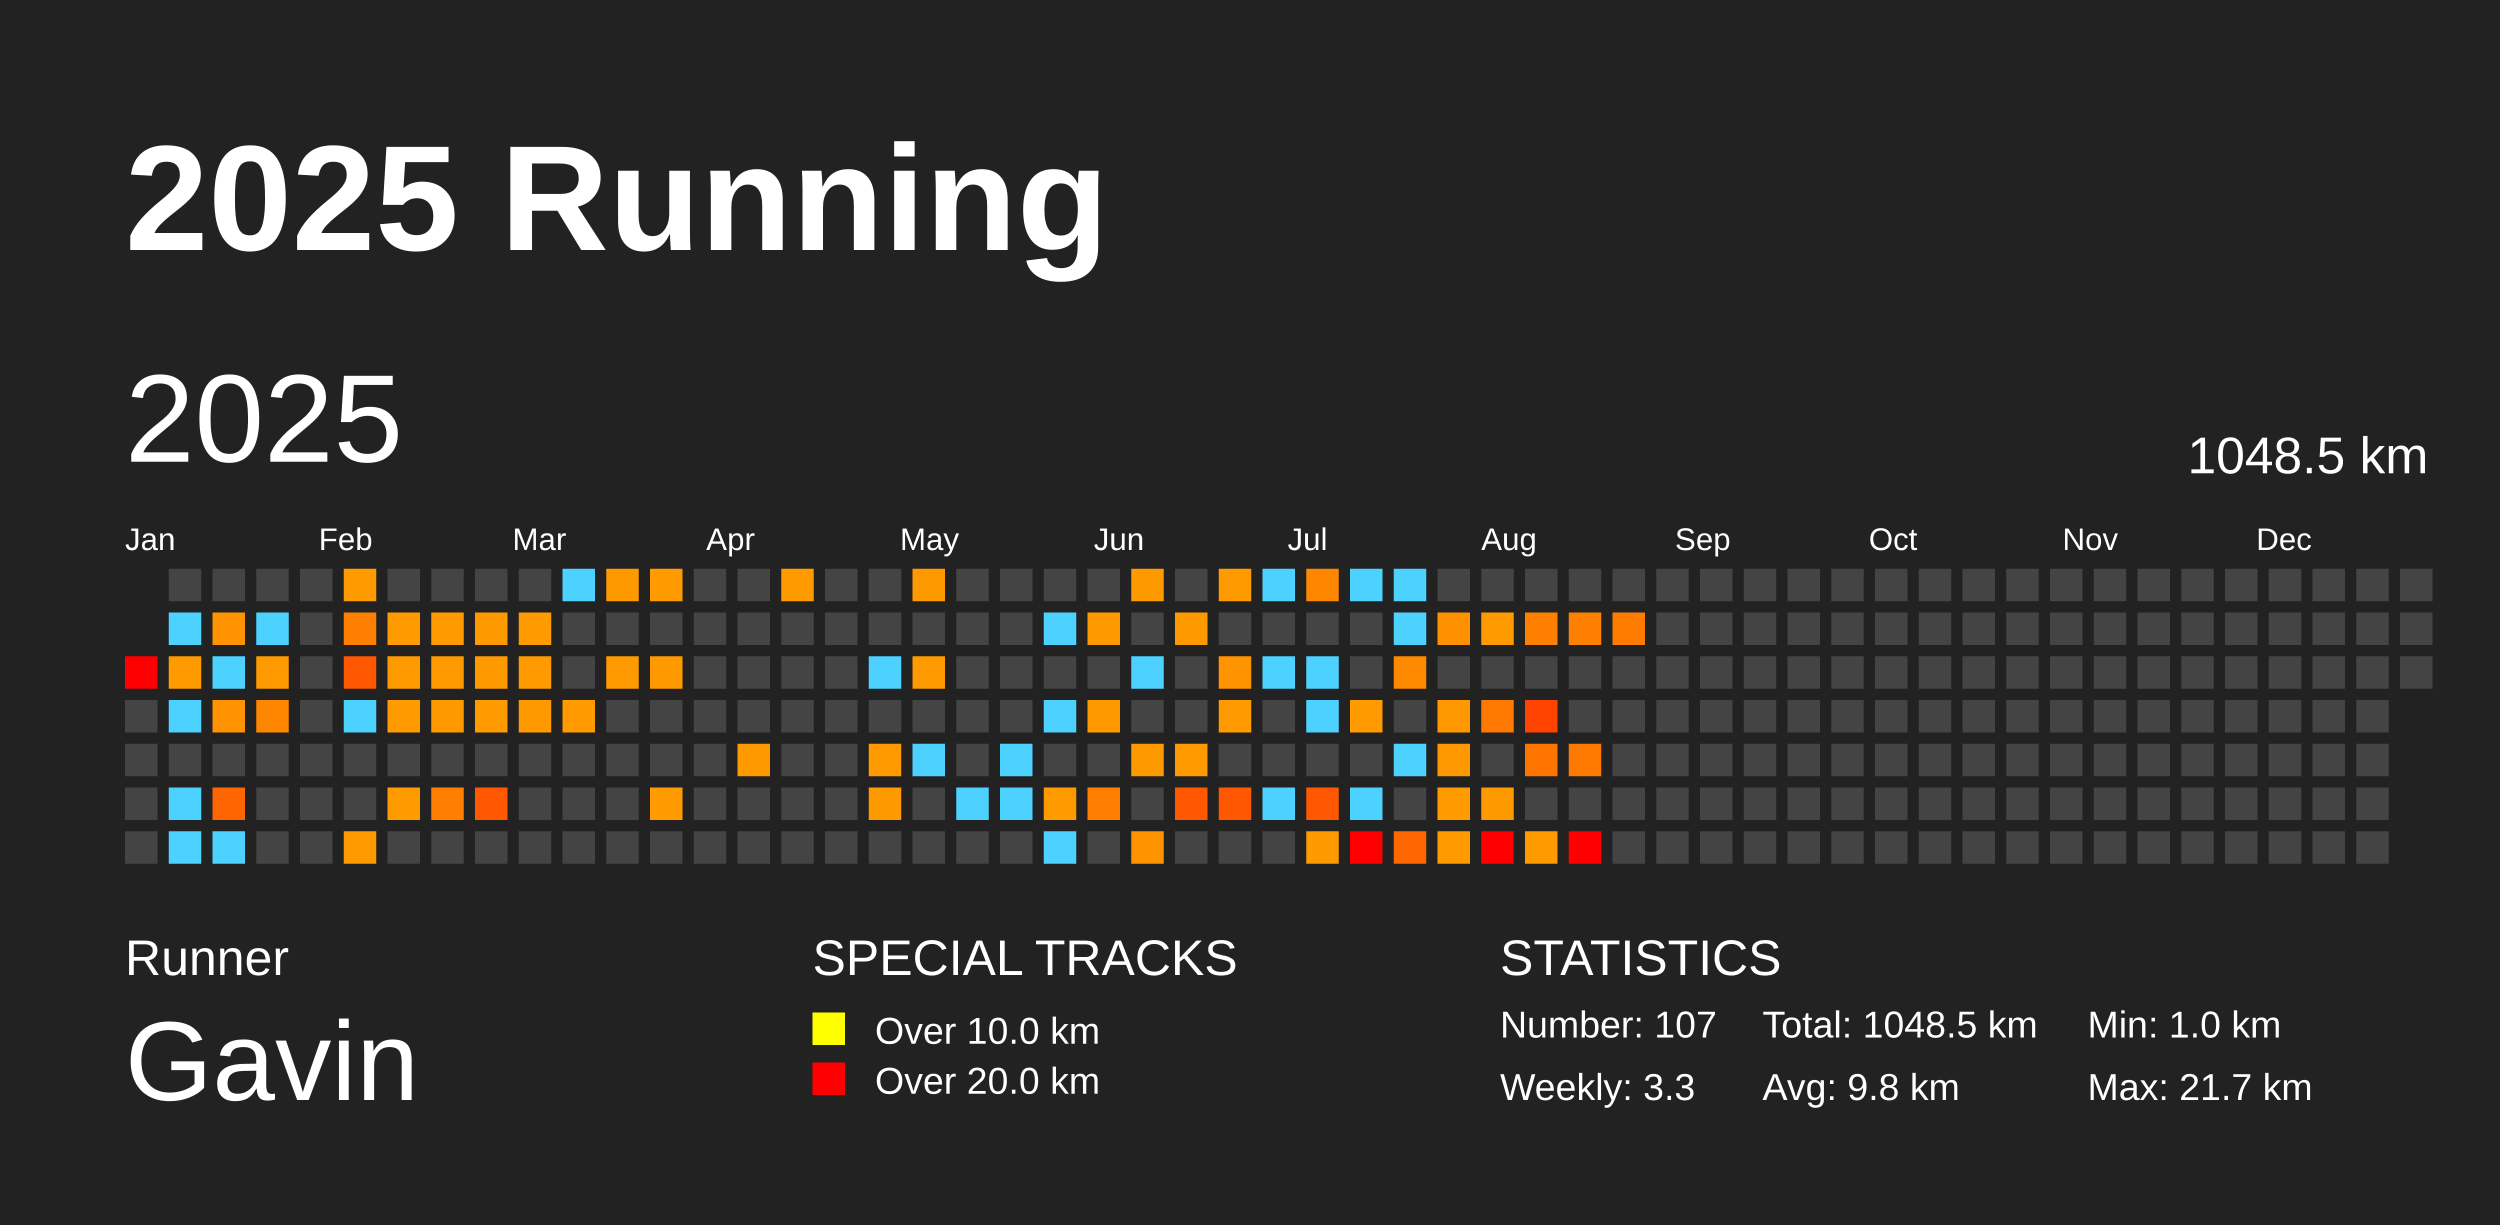
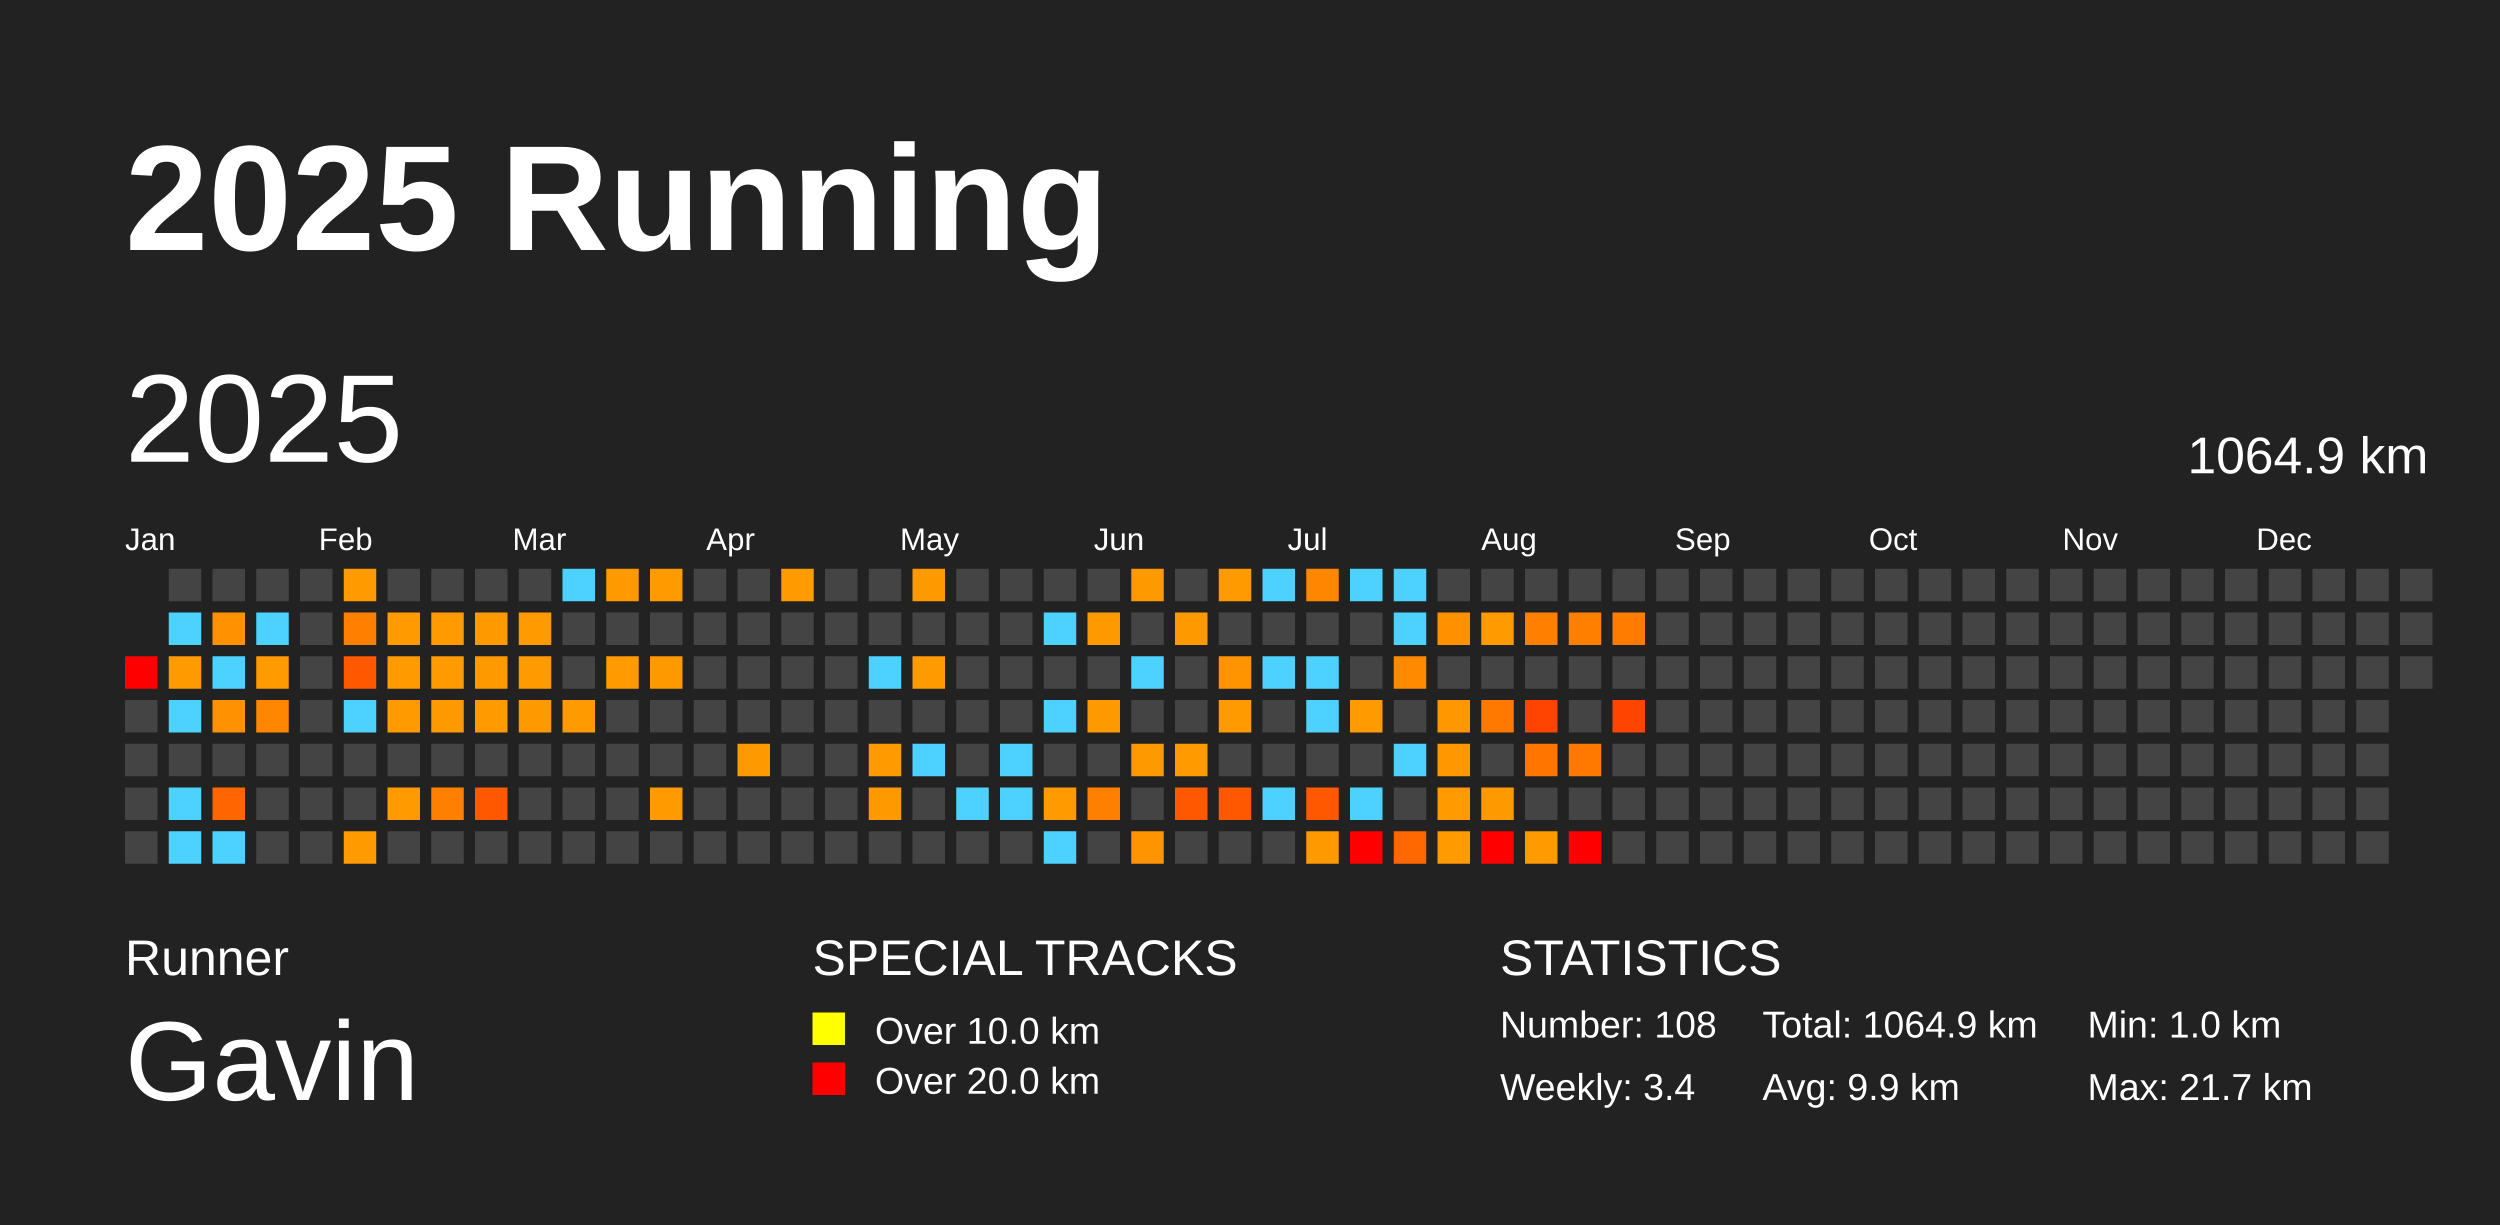
<svg xmlns="http://www.w3.org/2000/svg" baseProfile="full" height="98mm" version="1.1" viewBox="0,0,200,98" width="200mm">
  <defs />
  <rect fill="#222222" height="98" width="200" x="0" y="0" />
  <text fill="#FFFFFF" style="font-size:12px; font-family:Arial; font-weight:bold;" x="10" y="20">2025 Running</text>
  <text fill="#FFFFFF" style="font-size:4px; font-family:Arial" x="10" y="78">Runner</text>
  <text fill="#FFFFFF" style="font-size:9px; font-family:Arial" x="10" y="88">Gavin</text>
  <text fill="#FFFFFF" style="font-size:4px; font-family:Arial" x="65" y="78">SPECIAL TRACKS</text>
  <rect fill="yellow" height="2.6" width="2.6" x="65" y="81" />
  <text fill="#FFFFFF" style="font-size:3px; font-family:Arial" x="70" y="83.5">Over 10.0 km</text>
  <rect fill="red" height="2.6" width="2.6" x="65" y="85" />
  <text fill="#FFFFFF" style="font-size:3px; font-family:Arial" x="70" y="87.5">Over 20.0 km</text>
  <text fill="#FFFFFF" style="font-size:4px; font-family:Arial" x="120" y="78">STATISTICS</text>
-   <text fill="#FFFFFF" style="font-size:3px; font-family:Arial" x="120" y="83">Number: 107</text>
-   <text fill="#FFFFFF" style="font-size:3px; font-family:Arial" x="120" y="88">Weekly: 3.3</text>
-   <text fill="#FFFFFF" style="font-size:3px; font-family:Arial" x="141" y="83">Total: 1048.5 km</text>
-   <text fill="#FFFFFF" style="font-size:3px; font-family:Arial" x="141" y="88">Avg: 9.8 km</text>
+   <text fill="#FFFFFF" style="font-size:3px; font-family:Arial" x="120" y="83">Number: 108</text>
+   <text fill="#FFFFFF" style="font-size:3px; font-family:Arial" x="120" y="88">Weekly: 3.4</text>
+   <text fill="#FFFFFF" style="font-size:3px; font-family:Arial" x="141" y="83">Total: 1064.9 km</text>
+   <text fill="#FFFFFF" style="font-size:3px; font-family:Arial" x="141" y="88">Avg: 9.9 km</text>
  <text fill="#FFFFFF" style="font-size:3px; font-family:Arial" x="167" y="83">Min: 1.0 km</text>
  <text fill="#FFFFFF" style="font-size:3px; font-family:Arial" x="167" y="88">Max: 21.7 km</text>
  <text dominant-baseline="hanging" fill="#FFFFFF" style="font-size:10.0px; font-family:Arial;" x="10" y="30">2025</text>
-   <text dominant-baseline="hanging" fill="#FFFFFF" style="font-size:4.125px; font-family:Arial;" x="175" y="35">1048.5 km</text>
+   <text dominant-baseline="hanging" fill="#FFFFFF" style="font-size:4.125px; font-family:Arial;" x="175" y="35">1064.9 km</text>
  <text fill="#FFFFFF" style="font-size:2.5px; font-family:Arial" x="10.0" y="44">Jan</text>
  <text fill="#FFFFFF" style="font-size:2.5px; font-family:Arial" x="25.5" y="44">Feb</text>
  <text fill="#FFFFFF" style="font-size:2.5px; font-family:Arial" x="41.0" y="44">Mar</text>
  <text fill="#FFFFFF" style="font-size:2.5px; font-family:Arial" x="56.5" y="44">Apr</text>
  <text fill="#FFFFFF" style="font-size:2.5px; font-family:Arial" x="72.0" y="44">May</text>
  <text fill="#FFFFFF" style="font-size:2.5px; font-family:Arial" x="87.5" y="44">Jun</text>
  <text fill="#FFFFFF" style="font-size:2.5px; font-family:Arial" x="103.0" y="44">Jul</text>
  <text fill="#FFFFFF" style="font-size:2.5px; font-family:Arial" x="118.5" y="44">Aug</text>
  <text fill="#FFFFFF" style="font-size:2.5px; font-family:Arial" x="134.0" y="44">Sep</text>
  <text fill="#FFFFFF" style="font-size:2.5px; font-family:Arial" x="149.5" y="44">Oct</text>
  <text fill="#FFFFFF" style="font-size:2.5px; font-family:Arial" x="165.0" y="44">Nov</text>
  <text fill="#FFFFFF" style="font-size:2.5px; font-family:Arial" x="180.5" y="44">Dec</text>
  <rect fill="red" height="2.6" width="2.6" x="10.0" y="52.5" />
  <rect fill="#444444" height="2.6" width="2.6" x="10.0" y="56.0" />
  <rect fill="#444444" height="2.6" width="2.6" x="10.0" y="59.5" />
  <rect fill="#444444" height="2.6" width="2.6" x="10.0" y="63.0" />
  <rect fill="#444444" height="2.6" width="2.6" x="10.0" y="66.5" />
  <rect fill="#444444" height="2.6" width="2.6" x="13.5" y="45.5" />
  <rect fill="#4dd2ff" height="2.6" width="2.6" x="13.5" y="49.0" />
  <rect fill="#ff9a00" height="2.6" width="2.6" x="13.5" y="52.5" />
  <rect fill="#4dd2ff" height="2.6" width="2.6" x="13.5" y="56.0" />
  <rect fill="#444444" height="2.6" width="2.6" x="13.5" y="59.5" />
  <rect fill="#4dd2ff" height="2.6" width="2.6" x="13.5" y="63.0" />
  <rect fill="#4dd2ff" height="2.6" width="2.6" x="13.5" y="66.5" />
  <rect fill="#444444" height="2.6" width="2.6" x="17.0" y="45.5" />
  <rect fill="#ff9200" height="2.6" width="2.6" x="17.0" y="49.0" />
  <rect fill="#4dd2ff" height="2.6" width="2.6" x="17.0" y="52.5" />
  <rect fill="#ff9200" height="2.6" width="2.6" x="17.0" y="56.0" />
  <rect fill="#444444" height="2.6" width="2.6" x="17.0" y="59.5" />
  <rect fill="#ff6500" height="2.6" width="2.6" x="17.0" y="63.0" />
  <rect fill="#4dd2ff" height="2.6" width="2.6" x="17.0" y="66.5" />
  <rect fill="#444444" height="2.6" width="2.6" x="20.5" y="45.5" />
  <rect fill="#4dd2ff" height="2.6" width="2.6" x="20.5" y="49.0" />
  <rect fill="#ff9a00" height="2.6" width="2.6" x="20.5" y="52.5" />
  <rect fill="#ff8600" height="2.6" width="2.6" x="20.5" y="56.0" />
  <rect fill="#444444" height="2.6" width="2.6" x="20.5" y="59.5" />
  <rect fill="#444444" height="2.6" width="2.6" x="20.5" y="63.0" />
  <rect fill="#444444" height="2.6" width="2.6" x="20.5" y="66.5" />
  <rect fill="#444444" height="2.6" width="2.6" x="24.0" y="45.5" />
  <rect fill="#444444" height="2.6" width="2.6" x="24.0" y="49.0" />
  <rect fill="#444444" height="2.6" width="2.6" x="24.0" y="52.5" />
  <rect fill="#444444" height="2.6" width="2.6" x="24.0" y="56.0" />
  <rect fill="#444444" height="2.6" width="2.6" x="24.0" y="59.5" />
  <rect fill="#444444" height="2.6" width="2.6" x="24.0" y="63.0" />
  <rect fill="#444444" height="2.6" width="2.6" x="24.0" y="66.5" />
  <rect fill="#ff9a00" height="2.6" width="2.6" x="27.5" y="45.5" />
  <rect fill="#ff7f00" height="2.6" width="2.6" x="27.5" y="49.0" />
  <rect fill="#ff5800" height="2.6" width="2.6" x="27.5" y="52.5" />
  <rect fill="#4dd2ff" height="2.6" width="2.6" x="27.5" y="56.0" />
  <rect fill="#444444" height="2.6" width="2.6" x="27.5" y="59.5" />
  <rect fill="#444444" height="2.6" width="2.6" x="27.5" y="63.0" />
  <rect fill="#ff9a00" height="2.6" width="2.6" x="27.5" y="66.5" />
  <rect fill="#444444" height="2.6" width="2.6" x="31.0" y="45.5" />
  <rect fill="#ff9a00" height="2.6" width="2.6" x="31.0" y="49.0" />
  <rect fill="#ff9a00" height="2.6" width="2.6" x="31.0" y="52.5" />
  <rect fill="#ff9a00" height="2.6" width="2.6" x="31.0" y="56.0" />
  <rect fill="#444444" height="2.6" width="2.6" x="31.0" y="59.5" />
  <rect fill="#ff9a00" height="2.6" width="2.6" x="31.0" y="63.0" />
  <rect fill="#444444" height="2.6" width="2.6" x="31.0" y="66.5" />
  <rect fill="#444444" height="2.6" width="2.6" x="34.5" y="45.5" />
  <rect fill="#ff9a00" height="2.6" width="2.6" x="34.5" y="49.0" />
  <rect fill="#ff9a00" height="2.6" width="2.6" x="34.5" y="52.5" />
  <rect fill="#ff9900" height="2.6" width="2.6" x="34.5" y="56.0" />
  <rect fill="#444444" height="2.6" width="2.6" x="34.5" y="59.5" />
  <rect fill="#ff7f00" height="2.6" width="2.6" x="34.5" y="63.0" />
  <rect fill="#444444" height="2.6" width="2.6" x="34.5" y="66.5" />
  <rect fill="#444444" height="2.6" width="2.6" x="38.0" y="45.5" />
  <rect fill="#ff9900" height="2.6" width="2.6" x="38.0" y="49.0" />
  <rect fill="#ff9900" height="2.6" width="2.6" x="38.0" y="52.5" />
  <rect fill="#ff9a00" height="2.6" width="2.6" x="38.0" y="56.0" />
  <rect fill="#444444" height="2.6" width="2.6" x="38.0" y="59.5" />
  <rect fill="#ff5800" height="2.6" width="2.6" x="38.0" y="63.0" />
  <rect fill="#444444" height="2.6" width="2.6" x="38.0" y="66.5" />
  <rect fill="#444444" height="2.6" width="2.6" x="41.5" y="45.5" />
  <rect fill="#ff9a00" height="2.6" width="2.6" x="41.5" y="49.0" />
  <rect fill="#ff9a00" height="2.6" width="2.6" x="41.5" y="52.5" />
  <rect fill="#ff9900" height="2.6" width="2.6" x="41.5" y="56.0" />
  <rect fill="#444444" height="2.6" width="2.6" x="41.5" y="59.5" />
  <rect fill="#444444" height="2.6" width="2.6" x="41.5" y="63.0" />
  <rect fill="#444444" height="2.6" width="2.6" x="41.5" y="66.5" />
  <rect fill="#4dd2ff" height="2.6" width="2.6" x="45.0" y="45.5" />
  <rect fill="#444444" height="2.6" width="2.6" x="45.0" y="49.0" />
  <rect fill="#444444" height="2.6" width="2.6" x="45.0" y="52.5" />
  <rect fill="#ff9a00" height="2.6" width="2.6" x="45.0" y="56.0" />
  <rect fill="#444444" height="2.6" width="2.6" x="45.0" y="59.5" />
  <rect fill="#444444" height="2.6" width="2.6" x="45.0" y="63.0" />
  <rect fill="#444444" height="2.6" width="2.6" x="45.0" y="66.5" />
  <rect fill="#ff9900" height="2.6" width="2.6" x="48.5" y="45.5" />
  <rect fill="#444444" height="2.6" width="2.6" x="48.5" y="49.0" />
  <rect fill="#ff9a00" height="2.6" width="2.6" x="48.5" y="52.5" />
  <rect fill="#444444" height="2.6" width="2.6" x="48.5" y="56.0" />
  <rect fill="#444444" height="2.6" width="2.6" x="48.5" y="59.5" />
  <rect fill="#444444" height="2.6" width="2.6" x="48.5" y="63.0" />
  <rect fill="#444444" height="2.6" width="2.6" x="48.5" y="66.5" />
  <rect fill="#ff9a00" height="2.6" width="2.6" x="52.0" y="45.5" />
  <rect fill="#444444" height="2.6" width="2.6" x="52.0" y="49.0" />
  <rect fill="#ff9900" height="2.6" width="2.6" x="52.0" y="52.5" />
  <rect fill="#444444" height="2.6" width="2.6" x="52.0" y="56.0" />
  <rect fill="#444444" height="2.6" width="2.6" x="52.0" y="59.5" />
  <rect fill="#ff9a00" height="2.6" width="2.6" x="52.0" y="63.0" />
  <rect fill="#444444" height="2.6" width="2.6" x="52.0" y="66.5" />
  <rect fill="#444444" height="2.6" width="2.6" x="55.5" y="45.5" />
  <rect fill="#444444" height="2.6" width="2.6" x="55.5" y="49.0" />
  <rect fill="#444444" height="2.6" width="2.6" x="55.5" y="52.5" />
  <rect fill="#444444" height="2.6" width="2.6" x="55.5" y="56.0" />
  <rect fill="#444444" height="2.6" width="2.6" x="55.5" y="59.5" />
  <rect fill="#444444" height="2.6" width="2.6" x="55.5" y="63.0" />
  <rect fill="#444444" height="2.6" width="2.6" x="55.5" y="66.5" />
  <rect fill="#444444" height="2.6" width="2.6" x="59.0" y="45.5" />
  <rect fill="#444444" height="2.6" width="2.6" x="59.0" y="49.0" />
  <rect fill="#444444" height="2.6" width="2.6" x="59.0" y="52.5" />
  <rect fill="#444444" height="2.6" width="2.6" x="59.0" y="56.0" />
  <rect fill="#ff9900" height="2.6" width="2.6" x="59.0" y="59.5" />
  <rect fill="#444444" height="2.6" width="2.6" x="59.0" y="63.0" />
  <rect fill="#444444" height="2.6" width="2.6" x="59.0" y="66.5" />
  <rect fill="#ff9a00" height="2.6" width="2.6" x="62.5" y="45.5" />
  <rect fill="#444444" height="2.6" width="2.6" x="62.5" y="49.0" />
  <rect fill="#444444" height="2.6" width="2.6" x="62.5" y="52.5" />
  <rect fill="#444444" height="2.6" width="2.6" x="62.5" y="56.0" />
  <rect fill="#444444" height="2.6" width="2.6" x="62.5" y="59.5" />
  <rect fill="#444444" height="2.6" width="2.6" x="62.5" y="63.0" />
  <rect fill="#444444" height="2.6" width="2.6" x="62.5" y="66.5" />
  <rect fill="#444444" height="2.6" width="2.6" x="66.0" y="45.5" />
  <rect fill="#444444" height="2.6" width="2.6" x="66.0" y="49.0" />
  <rect fill="#444444" height="2.6" width="2.6" x="66.0" y="52.5" />
  <rect fill="#444444" height="2.6" width="2.6" x="66.0" y="56.0" />
  <rect fill="#444444" height="2.6" width="2.6" x="66.0" y="59.5" />
  <rect fill="#444444" height="2.6" width="2.6" x="66.0" y="63.0" />
  <rect fill="#444444" height="2.6" width="2.6" x="66.0" y="66.5" />
  <rect fill="#444444" height="2.6" width="2.6" x="69.5" y="45.5" />
  <rect fill="#444444" height="2.6" width="2.6" x="69.5" y="49.0" />
  <rect fill="#4dd2ff" height="2.6" width="2.6" x="69.5" y="52.5" />
  <rect fill="#444444" height="2.6" width="2.6" x="69.5" y="56.0" />
  <rect fill="#ff9a00" height="2.6" width="2.6" x="69.5" y="59.5" />
  <rect fill="#ff9900" height="2.6" width="2.6" x="69.5" y="63.0" />
  <rect fill="#444444" height="2.6" width="2.6" x="69.5" y="66.5" />
  <rect fill="#ff9900" height="2.6" width="2.6" x="73.0" y="45.5" />
  <rect fill="#444444" height="2.6" width="2.6" x="73.0" y="49.0" />
  <rect fill="#ff9a00" height="2.6" width="2.6" x="73.0" y="52.5" />
  <rect fill="#444444" height="2.6" width="2.6" x="73.0" y="56.0" />
  <rect fill="#4dd2ff" height="2.6" width="2.6" x="73.0" y="59.5" />
  <rect fill="#444444" height="2.6" width="2.6" x="73.0" y="63.0" />
  <rect fill="#444444" height="2.6" width="2.6" x="73.0" y="66.5" />
  <rect fill="#444444" height="2.6" width="2.6" x="76.5" y="45.5" />
  <rect fill="#444444" height="2.6" width="2.6" x="76.5" y="49.0" />
  <rect fill="#444444" height="2.6" width="2.6" x="76.5" y="52.5" />
  <rect fill="#444444" height="2.6" width="2.6" x="76.5" y="56.0" />
  <rect fill="#444444" height="2.6" width="2.6" x="76.5" y="59.5" />
  <rect fill="#4dd2ff" height="2.6" width="2.6" x="76.5" y="63.0" />
  <rect fill="#444444" height="2.6" width="2.6" x="76.5" y="66.5" />
  <rect fill="#444444" height="2.6" width="2.6" x="80.0" y="45.5" />
  <rect fill="#444444" height="2.6" width="2.6" x="80.0" y="49.0" />
  <rect fill="#444444" height="2.6" width="2.6" x="80.0" y="52.5" />
  <rect fill="#444444" height="2.6" width="2.6" x="80.0" y="56.0" />
  <rect fill="#4dd2ff" height="2.6" width="2.6" x="80.0" y="59.5" />
  <rect fill="#4dd2ff" height="2.6" width="2.6" x="80.0" y="63.0" />
  <rect fill="#444444" height="2.6" width="2.6" x="80.0" y="66.5" />
  <rect fill="#444444" height="2.6" width="2.6" x="83.5" y="45.5" />
  <rect fill="#4dd2ff" height="2.6" width="2.6" x="83.5" y="49.0" />
  <rect fill="#444444" height="2.6" width="2.6" x="83.5" y="52.5" />
  <rect fill="#4dd2ff" height="2.6" width="2.6" x="83.5" y="56.0" />
  <rect fill="#444444" height="2.6" width="2.6" x="83.5" y="59.5" />
  <rect fill="#ff9a00" height="2.6" width="2.6" x="83.5" y="63.0" />
  <rect fill="#4dd2ff" height="2.6" width="2.6" x="83.5" y="66.5" />
  <rect fill="#444444" height="2.6" width="2.6" x="87.0" y="45.5" />
  <rect fill="#ff9900" height="2.6" width="2.6" x="87.0" y="49.0" />
  <rect fill="#444444" height="2.6" width="2.6" x="87.0" y="52.5" />
  <rect fill="#ff9900" height="2.6" width="2.6" x="87.0" y="56.0" />
  <rect fill="#444444" height="2.6" width="2.6" x="87.0" y="59.5" />
  <rect fill="#ff7f00" height="2.6" width="2.6" x="87.0" y="63.0" />
  <rect fill="#444444" height="2.6" width="2.6" x="87.0" y="66.5" />
  <rect fill="#ff9900" height="2.6" width="2.6" x="90.5" y="45.5" />
  <rect fill="#444444" height="2.6" width="2.6" x="90.5" y="49.0" />
  <rect fill="#4dd2ff" height="2.6" width="2.6" x="90.5" y="52.5" />
  <rect fill="#444444" height="2.6" width="2.6" x="90.5" y="56.0" />
  <rect fill="#ff9900" height="2.6" width="2.6" x="90.5" y="59.5" />
  <rect fill="#444444" height="2.6" width="2.6" x="90.5" y="63.0" />
  <rect fill="#ff9300" height="2.6" width="2.6" x="90.5" y="66.5" />
  <rect fill="#444444" height="2.6" width="2.6" x="94.0" y="45.5" />
  <rect fill="#ff9900" height="2.6" width="2.6" x="94.0" y="49.0" />
  <rect fill="#444444" height="2.6" width="2.6" x="94.0" y="52.5" />
  <rect fill="#444444" height="2.6" width="2.6" x="94.0" y="56.0" />
  <rect fill="#ff9a00" height="2.6" width="2.6" x="94.0" y="59.5" />
  <rect fill="#ff5800" height="2.6" width="2.6" x="94.0" y="63.0" />
  <rect fill="#444444" height="2.6" width="2.6" x="94.0" y="66.5" />
  <rect fill="#ff9a00" height="2.6" width="2.6" x="97.5" y="45.5" />
  <rect fill="#444444" height="2.6" width="2.6" x="97.5" y="49.0" />
  <rect fill="#ff9300" height="2.6" width="2.6" x="97.5" y="52.5" />
  <rect fill="#ff9a00" height="2.6" width="2.6" x="97.5" y="56.0" />
  <rect fill="#444444" height="2.6" width="2.6" x="97.5" y="59.5" />
  <rect fill="#ff5800" height="2.6" width="2.6" x="97.5" y="63.0" />
  <rect fill="#444444" height="2.6" width="2.6" x="97.5" y="66.5" />
  <rect fill="#4dd2ff" height="2.6" width="2.6" x="101.0" y="45.5" />
  <rect fill="#444444" height="2.6" width="2.6" x="101.0" y="49.0" />
  <rect fill="#4dd2ff" height="2.6" width="2.6" x="101.0" y="52.5" />
  <rect fill="#444444" height="2.6" width="2.6" x="101.0" y="56.0" />
  <rect fill="#444444" height="2.6" width="2.6" x="101.0" y="59.5" />
  <rect fill="#4dd2ff" height="2.6" width="2.6" x="101.0" y="63.0" />
  <rect fill="#444444" height="2.6" width="2.6" x="101.0" y="66.5" />
  <rect fill="#ff8700" height="2.6" width="2.6" x="104.5" y="45.5" />
  <rect fill="#444444" height="2.6" width="2.6" x="104.5" y="49.0" />
  <rect fill="#4dd2ff" height="2.6" width="2.6" x="104.5" y="52.5" />
  <rect fill="#4dd2ff" height="2.6" width="2.6" x="104.5" y="56.0" />
  <rect fill="#444444" height="2.6" width="2.6" x="104.5" y="59.5" />
  <rect fill="#ff5800" height="2.6" width="2.6" x="104.5" y="63.0" />
  <rect fill="#ff9900" height="2.6" width="2.6" x="104.5" y="66.5" />
  <rect fill="#4dd2ff" height="2.6" width="2.6" x="108.0" y="45.5" />
  <rect fill="#444444" height="2.6" width="2.6" x="108.0" y="49.0" />
  <rect fill="#444444" height="2.6" width="2.6" x="108.0" y="52.5" />
  <rect fill="#ff9a00" height="2.6" width="2.6" x="108.0" y="56.0" />
  <rect fill="#444444" height="2.6" width="2.6" x="108.0" y="59.5" />
  <rect fill="#4dd2ff" height="2.6" width="2.6" x="108.0" y="63.0" />
  <rect fill="red" height="2.6" width="2.6" x="108.0" y="66.5" />
  <rect fill="#4dd2ff" height="2.6" width="2.6" x="111.5" y="45.5" />
  <rect fill="#4dd2ff" height="2.6" width="2.6" x="111.5" y="49.0" />
  <rect fill="#ff8a00" height="2.6" width="2.6" x="111.5" y="52.5" />
  <rect fill="#444444" height="2.6" width="2.6" x="111.5" y="56.0" />
  <rect fill="#4dd2ff" height="2.6" width="2.6" x="111.5" y="59.5" />
  <rect fill="#444444" height="2.6" width="2.6" x="111.5" y="63.0" />
  <rect fill="#ff6700" height="2.6" width="2.6" x="111.5" y="66.5" />
  <rect fill="#444444" height="2.6" width="2.6" x="115.0" y="45.5" />
  <rect fill="#ff9000" height="2.6" width="2.6" x="115.0" y="49.0" />
  <rect fill="#444444" height="2.6" width="2.6" x="115.0" y="52.5" />
  <rect fill="#ff9800" height="2.6" width="2.6" x="115.0" y="56.0" />
  <rect fill="#ff9700" height="2.6" width="2.6" x="115.0" y="59.5" />
  <rect fill="#ff9a00" height="2.6" width="2.6" x="115.0" y="63.0" />
  <rect fill="#ff9a00" height="2.6" width="2.6" x="115.0" y="66.5" />
  <rect fill="#444444" height="2.6" width="2.6" x="118.5" y="45.5" />
  <rect fill="#ff9a00" height="2.6" width="2.6" x="118.5" y="49.0" />
  <rect fill="#444444" height="2.6" width="2.6" x="118.5" y="52.5" />
  <rect fill="#ff7800" height="2.6" width="2.6" x="118.5" y="56.0" />
  <rect fill="#444444" height="2.6" width="2.6" x="118.5" y="59.5" />
  <rect fill="#ff9900" height="2.6" width="2.6" x="118.5" y="63.0" />
  <rect fill="red" height="2.6" width="2.6" x="118.5" y="66.5" />
  <rect fill="#444444" height="2.6" width="2.6" x="122.0" y="45.5" />
  <rect fill="#ff7f00" height="2.6" width="2.6" x="122.0" y="49.0" />
  <rect fill="#444444" height="2.6" width="2.6" x="122.0" y="52.5" />
  <rect fill="#ff4300" height="2.6" width="2.6" x="122.0" y="56.0" />
  <rect fill="#ff7500" height="2.6" width="2.6" x="122.0" y="59.5" />
  <rect fill="#444444" height="2.6" width="2.6" x="122.0" y="63.0" />
  <rect fill="#ff9a00" height="2.6" width="2.6" x="122.0" y="66.5" />
  <rect fill="#444444" height="2.6" width="2.6" x="125.5" y="45.5" />
  <rect fill="#ff7f00" height="2.6" width="2.6" x="125.5" y="49.0" />
  <rect fill="#444444" height="2.6" width="2.6" x="125.5" y="52.5" />
  <rect fill="#444444" height="2.6" width="2.6" x="125.5" y="56.0" />
  <rect fill="#ff7900" height="2.6" width="2.6" x="125.5" y="59.5" />
  <rect fill="#444444" height="2.6" width="2.6" x="125.5" y="63.0" />
  <rect fill="red" height="2.6" width="2.6" x="125.5" y="66.5" />
  <rect fill="#444444" height="2.6" width="2.6" x="129.0" y="45.5" />
  <rect fill="#ff7c00" height="2.6" width="2.6" x="129.0" y="49.0" />
  <rect fill="#444444" height="2.6" width="2.6" x="129.0" y="52.5" />
-   <rect fill="#444444" height="2.6" width="2.6" x="129.0" y="56.0" />
+   <rect fill="#ff4400" height="2.6" width="2.6" x="129.0" y="56.0" />
  <rect fill="#444444" height="2.6" width="2.6" x="129.0" y="59.5" />
  <rect fill="#444444" height="2.6" width="2.6" x="129.0" y="63.0" />
  <rect fill="#444444" height="2.6" width="2.6" x="129.0" y="66.5" />
  <rect fill="#444444" height="2.6" width="2.6" x="132.5" y="45.5" />
  <rect fill="#444444" height="2.6" width="2.6" x="132.5" y="49.0" />
  <rect fill="#444444" height="2.6" width="2.6" x="132.5" y="52.5" />
  <rect fill="#444444" height="2.6" width="2.6" x="132.5" y="56.0" />
  <rect fill="#444444" height="2.6" width="2.6" x="132.5" y="59.5" />
  <rect fill="#444444" height="2.6" width="2.6" x="132.5" y="63.0" />
  <rect fill="#444444" height="2.6" width="2.6" x="132.5" y="66.5" />
  <rect fill="#444444" height="2.6" width="2.6" x="136.0" y="45.5" />
  <rect fill="#444444" height="2.6" width="2.6" x="136.0" y="49.0" />
  <rect fill="#444444" height="2.6" width="2.6" x="136.0" y="52.5" />
  <rect fill="#444444" height="2.6" width="2.6" x="136.0" y="56.0" />
  <rect fill="#444444" height="2.6" width="2.6" x="136.0" y="59.5" />
  <rect fill="#444444" height="2.6" width="2.6" x="136.0" y="63.0" />
  <rect fill="#444444" height="2.6" width="2.6" x="136.0" y="66.5" />
  <rect fill="#444444" height="2.6" width="2.6" x="139.5" y="45.5" />
  <rect fill="#444444" height="2.6" width="2.6" x="139.5" y="49.0" />
  <rect fill="#444444" height="2.6" width="2.6" x="139.5" y="52.5" />
  <rect fill="#444444" height="2.6" width="2.6" x="139.5" y="56.0" />
  <rect fill="#444444" height="2.6" width="2.6" x="139.5" y="59.5" />
  <rect fill="#444444" height="2.6" width="2.6" x="139.5" y="63.0" />
  <rect fill="#444444" height="2.6" width="2.6" x="139.5" y="66.5" />
  <rect fill="#444444" height="2.6" width="2.6" x="143.0" y="45.5" />
  <rect fill="#444444" height="2.6" width="2.6" x="143.0" y="49.0" />
  <rect fill="#444444" height="2.6" width="2.6" x="143.0" y="52.5" />
  <rect fill="#444444" height="2.6" width="2.6" x="143.0" y="56.0" />
  <rect fill="#444444" height="2.6" width="2.6" x="143.0" y="59.5" />
  <rect fill="#444444" height="2.6" width="2.6" x="143.0" y="63.0" />
  <rect fill="#444444" height="2.6" width="2.6" x="143.0" y="66.5" />
  <rect fill="#444444" height="2.6" width="2.6" x="146.5" y="45.5" />
  <rect fill="#444444" height="2.6" width="2.6" x="146.5" y="49.0" />
  <rect fill="#444444" height="2.6" width="2.6" x="146.5" y="52.5" />
  <rect fill="#444444" height="2.6" width="2.6" x="146.5" y="56.0" />
  <rect fill="#444444" height="2.6" width="2.6" x="146.5" y="59.5" />
  <rect fill="#444444" height="2.6" width="2.6" x="146.5" y="63.0" />
  <rect fill="#444444" height="2.6" width="2.6" x="146.5" y="66.5" />
  <rect fill="#444444" height="2.6" width="2.6" x="150.0" y="45.5" />
  <rect fill="#444444" height="2.6" width="2.6" x="150.0" y="49.0" />
  <rect fill="#444444" height="2.6" width="2.6" x="150.0" y="52.5" />
  <rect fill="#444444" height="2.6" width="2.6" x="150.0" y="56.0" />
  <rect fill="#444444" height="2.6" width="2.6" x="150.0" y="59.5" />
  <rect fill="#444444" height="2.6" width="2.6" x="150.0" y="63.0" />
  <rect fill="#444444" height="2.6" width="2.6" x="150.0" y="66.5" />
  <rect fill="#444444" height="2.6" width="2.6" x="153.5" y="45.5" />
  <rect fill="#444444" height="2.6" width="2.6" x="153.5" y="49.0" />
  <rect fill="#444444" height="2.6" width="2.6" x="153.5" y="52.5" />
  <rect fill="#444444" height="2.6" width="2.6" x="153.5" y="56.0" />
  <rect fill="#444444" height="2.6" width="2.6" x="153.5" y="59.5" />
  <rect fill="#444444" height="2.6" width="2.6" x="153.5" y="63.0" />
  <rect fill="#444444" height="2.6" width="2.6" x="153.5" y="66.5" />
  <rect fill="#444444" height="2.6" width="2.6" x="157.0" y="45.5" />
  <rect fill="#444444" height="2.6" width="2.6" x="157.0" y="49.0" />
  <rect fill="#444444" height="2.6" width="2.6" x="157.0" y="52.5" />
  <rect fill="#444444" height="2.6" width="2.6" x="157.0" y="56.0" />
  <rect fill="#444444" height="2.6" width="2.6" x="157.0" y="59.5" />
  <rect fill="#444444" height="2.6" width="2.6" x="157.0" y="63.0" />
  <rect fill="#444444" height="2.6" width="2.6" x="157.0" y="66.5" />
  <rect fill="#444444" height="2.6" width="2.6" x="160.5" y="45.5" />
  <rect fill="#444444" height="2.6" width="2.6" x="160.5" y="49.0" />
  <rect fill="#444444" height="2.6" width="2.6" x="160.5" y="52.5" />
  <rect fill="#444444" height="2.6" width="2.6" x="160.5" y="56.0" />
  <rect fill="#444444" height="2.6" width="2.6" x="160.5" y="59.5" />
  <rect fill="#444444" height="2.6" width="2.6" x="160.5" y="63.0" />
  <rect fill="#444444" height="2.6" width="2.6" x="160.5" y="66.5" />
  <rect fill="#444444" height="2.6" width="2.6" x="164.0" y="45.5" />
  <rect fill="#444444" height="2.6" width="2.6" x="164.0" y="49.0" />
  <rect fill="#444444" height="2.6" width="2.6" x="164.0" y="52.5" />
  <rect fill="#444444" height="2.6" width="2.6" x="164.0" y="56.0" />
  <rect fill="#444444" height="2.6" width="2.6" x="164.0" y="59.5" />
  <rect fill="#444444" height="2.6" width="2.6" x="164.0" y="63.0" />
  <rect fill="#444444" height="2.6" width="2.6" x="164.0" y="66.5" />
  <rect fill="#444444" height="2.6" width="2.6" x="167.5" y="45.5" />
  <rect fill="#444444" height="2.6" width="2.6" x="167.5" y="49.0" />
  <rect fill="#444444" height="2.6" width="2.6" x="167.5" y="52.5" />
  <rect fill="#444444" height="2.6" width="2.6" x="167.5" y="56.0" />
  <rect fill="#444444" height="2.6" width="2.6" x="167.5" y="59.5" />
  <rect fill="#444444" height="2.6" width="2.6" x="167.5" y="63.0" />
  <rect fill="#444444" height="2.6" width="2.6" x="167.5" y="66.5" />
  <rect fill="#444444" height="2.6" width="2.6" x="171.0" y="45.5" />
  <rect fill="#444444" height="2.6" width="2.6" x="171.0" y="49.0" />
  <rect fill="#444444" height="2.6" width="2.6" x="171.0" y="52.5" />
  <rect fill="#444444" height="2.6" width="2.6" x="171.0" y="56.0" />
  <rect fill="#444444" height="2.6" width="2.6" x="171.0" y="59.5" />
  <rect fill="#444444" height="2.6" width="2.6" x="171.0" y="63.0" />
  <rect fill="#444444" height="2.6" width="2.6" x="171.0" y="66.5" />
  <rect fill="#444444" height="2.6" width="2.6" x="174.5" y="45.5" />
  <rect fill="#444444" height="2.6" width="2.6" x="174.5" y="49.0" />
  <rect fill="#444444" height="2.6" width="2.6" x="174.5" y="52.5" />
  <rect fill="#444444" height="2.6" width="2.6" x="174.5" y="56.0" />
  <rect fill="#444444" height="2.6" width="2.6" x="174.5" y="59.5" />
  <rect fill="#444444" height="2.6" width="2.6" x="174.5" y="63.0" />
  <rect fill="#444444" height="2.6" width="2.6" x="174.5" y="66.5" />
  <rect fill="#444444" height="2.6" width="2.6" x="178.0" y="45.5" />
  <rect fill="#444444" height="2.6" width="2.6" x="178.0" y="49.0" />
  <rect fill="#444444" height="2.6" width="2.6" x="178.0" y="52.5" />
  <rect fill="#444444" height="2.6" width="2.6" x="178.0" y="56.0" />
  <rect fill="#444444" height="2.6" width="2.6" x="178.0" y="59.5" />
  <rect fill="#444444" height="2.6" width="2.6" x="178.0" y="63.0" />
  <rect fill="#444444" height="2.6" width="2.6" x="178.0" y="66.5" />
  <rect fill="#444444" height="2.6" width="2.6" x="181.5" y="45.5" />
  <rect fill="#444444" height="2.6" width="2.6" x="181.5" y="49.0" />
  <rect fill="#444444" height="2.6" width="2.6" x="181.5" y="52.5" />
  <rect fill="#444444" height="2.6" width="2.6" x="181.5" y="56.0" />
  <rect fill="#444444" height="2.6" width="2.6" x="181.5" y="59.5" />
  <rect fill="#444444" height="2.6" width="2.6" x="181.5" y="63.0" />
  <rect fill="#444444" height="2.6" width="2.6" x="181.5" y="66.5" />
  <rect fill="#444444" height="2.6" width="2.6" x="185.0" y="45.5" />
  <rect fill="#444444" height="2.6" width="2.6" x="185.0" y="49.0" />
  <rect fill="#444444" height="2.6" width="2.6" x="185.0" y="52.5" />
  <rect fill="#444444" height="2.6" width="2.6" x="185.0" y="56.0" />
  <rect fill="#444444" height="2.6" width="2.6" x="185.0" y="59.5" />
  <rect fill="#444444" height="2.6" width="2.6" x="185.0" y="63.0" />
  <rect fill="#444444" height="2.6" width="2.6" x="185.0" y="66.5" />
  <rect fill="#444444" height="2.6" width="2.6" x="188.5" y="45.5" />
  <rect fill="#444444" height="2.6" width="2.6" x="188.5" y="49.0" />
  <rect fill="#444444" height="2.6" width="2.6" x="188.5" y="52.5" />
  <rect fill="#444444" height="2.6" width="2.6" x="188.5" y="56.0" />
  <rect fill="#444444" height="2.6" width="2.6" x="188.5" y="59.5" />
  <rect fill="#444444" height="2.6" width="2.6" x="188.5" y="63.0" />
  <rect fill="#444444" height="2.6" width="2.6" x="188.5" y="66.5" />
  <rect fill="#444444" height="2.6" width="2.6" x="192.0" y="45.5" />
  <rect fill="#444444" height="2.6" width="2.6" x="192.0" y="49.0" />
  <rect fill="#444444" height="2.6" width="2.6" x="192.0" y="52.5" />
</svg>
